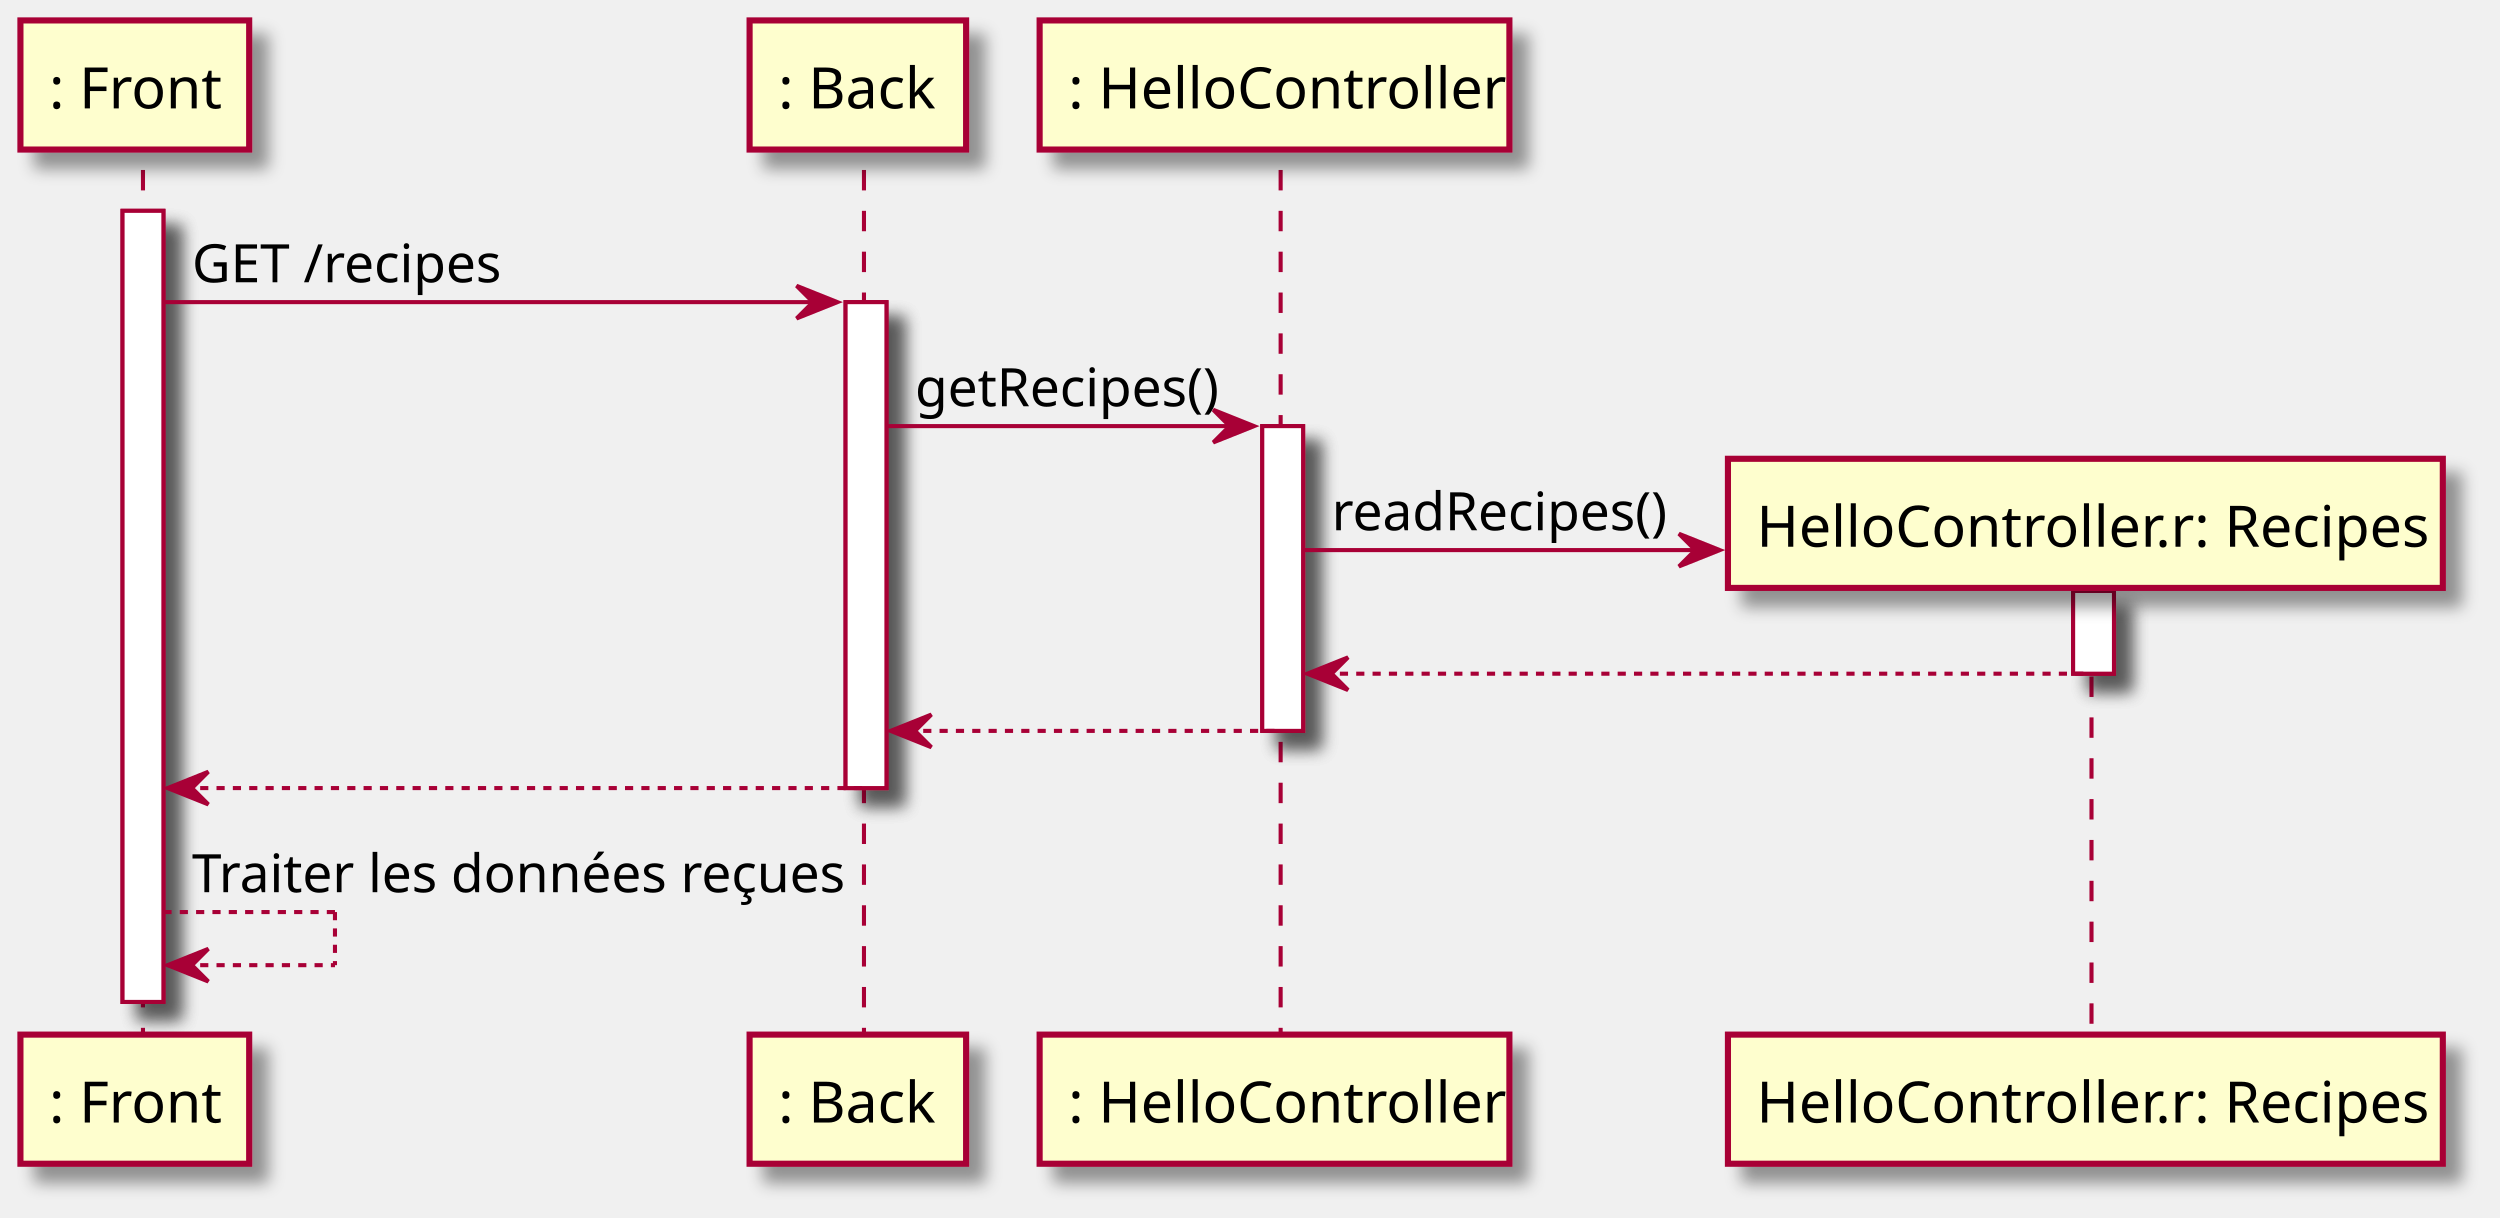
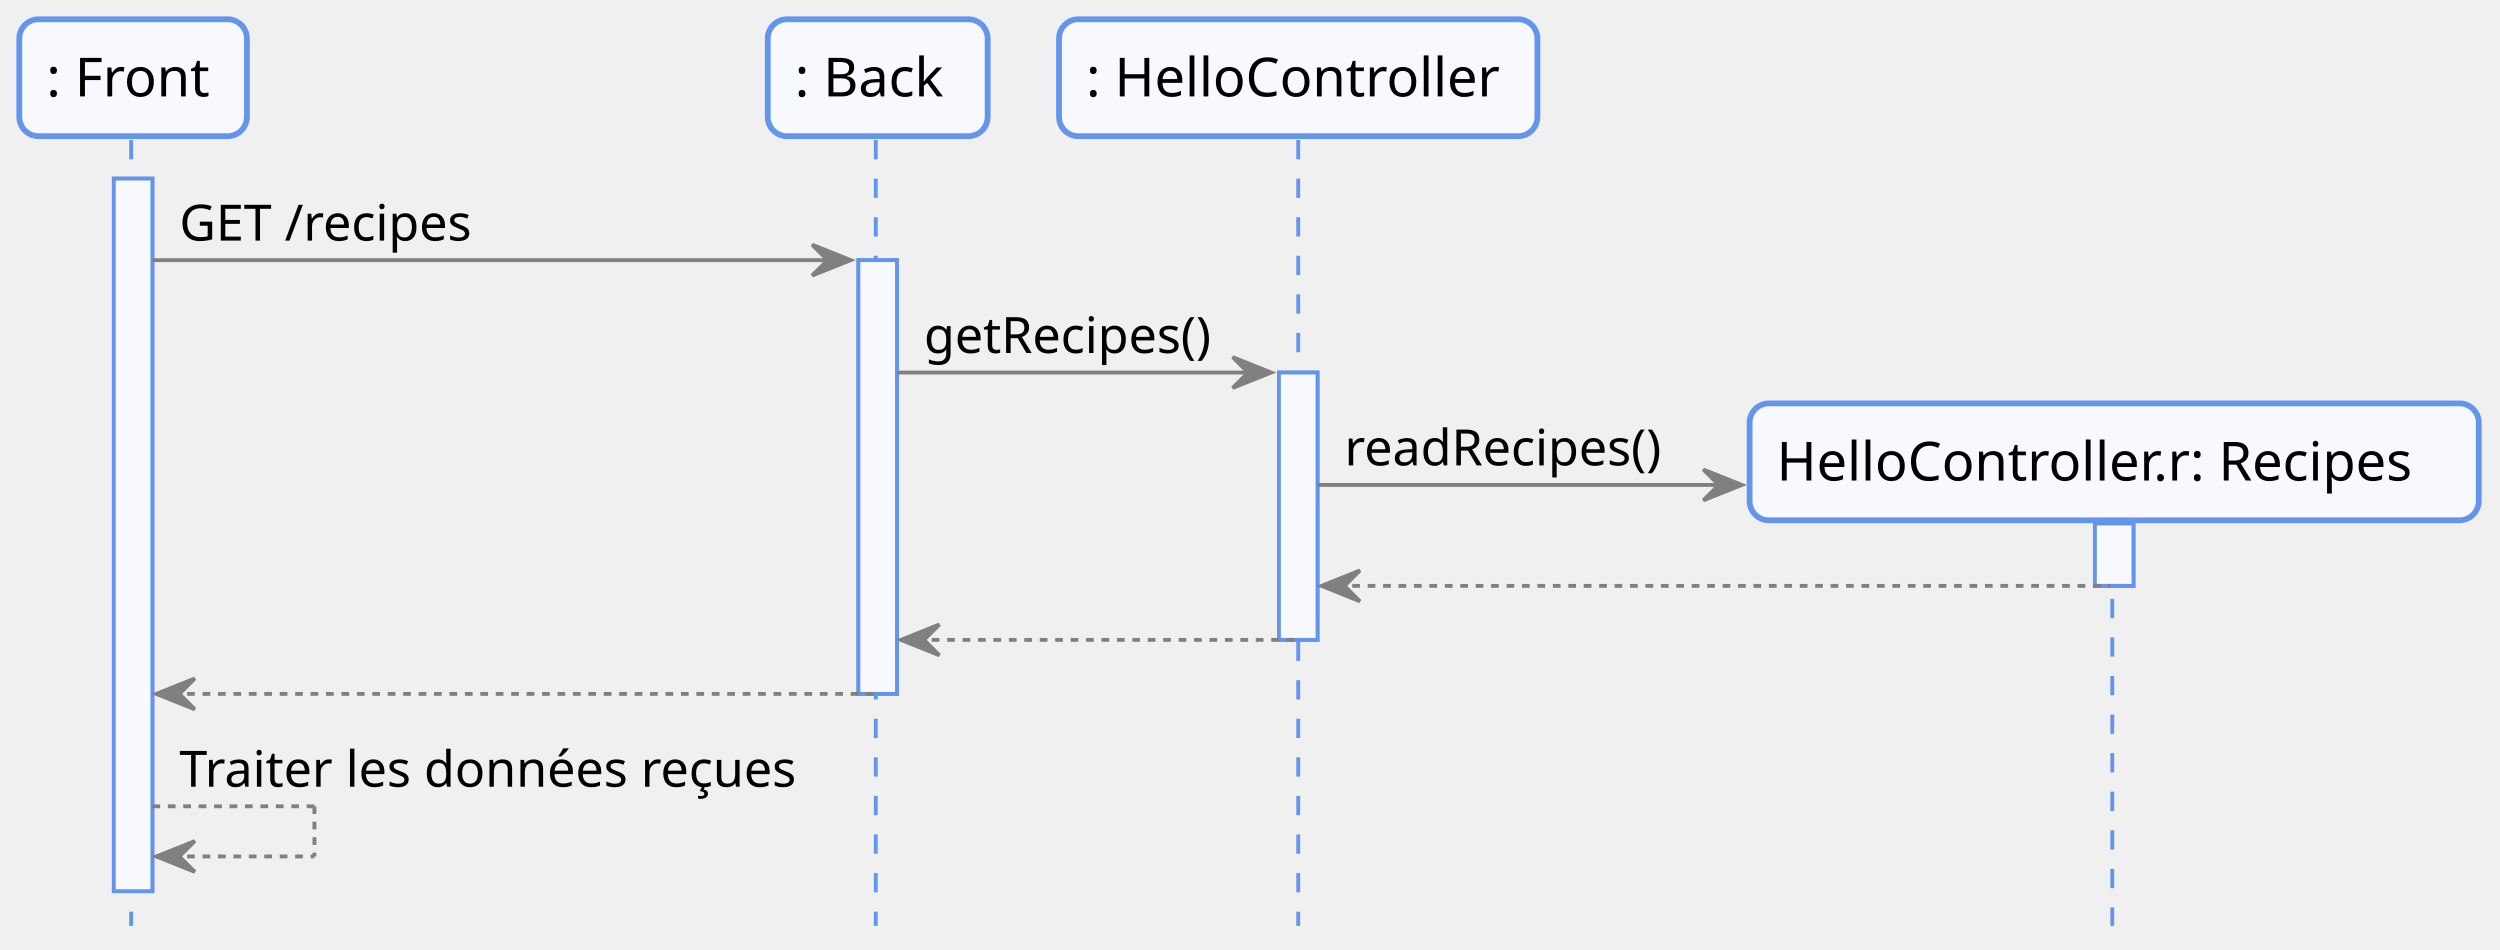
- <svg xmlns="http://www.w3.org/2000/svg" contentScriptType="application/ecmascript" contentStyleType="text/css" height="298px" preserveAspectRatio="none" style="width:612px;height:298px;" version="1.1" viewBox="0 0 612 298" width="612px" zoomAndPan="magnify">
-   <defs>
-     <filter height="300%" id="f1jz2bu3nweysl" width="300%" x="-1" y="-1">
-       <feGaussianBlur result="blurOut" stdDeviation="2.0" />
-       <feColorMatrix in="blurOut" result="blurOut2" type="matrix" values="0 0 0 0 0 0 0 0 0 0 0 0 0 0 0 0 0 0 .4 0" />
-       <feOffset dx="4.0" dy="4.0" in="blurOut2" result="blurOut3" />
-       <feBlend in="SourceGraphic" in2="blurOut3" mode="normal" />
-     </filter>
-   </defs>
+ <svg xmlns="http://www.w3.org/2000/svg" contentScriptType="application/ecmascript" contentStyleType="text/css" height="246px" preserveAspectRatio="none" style="width:648px;height:246px;" version="1.1" viewBox="0 0 648 246" width="648px" zoomAndPan="magnify">
+   <defs />
  <g>
-     <rect fill="#FFFFFF" filter="url(#f1jz2bu3nweysl)" height="193.664" style="stroke: #A80036; stroke-width: 1.0;" width="10" x="30" y="51.609" />
-     <rect fill="#FFFFFF" filter="url(#f1jz2bu3nweysl)" height="118.961" style="stroke: #A80036; stroke-width: 1.0;" width="10" x="207" y="73.961" />
-     <rect fill="#FFFFFF" filter="url(#f1jz2bu3nweysl)" height="74.609" style="stroke: #A80036; stroke-width: 1.0;" width="10" x="309" y="104.312" />
-     <rect fill="#FFFFFF" filter="url(#f1jz2bu3nweysl)" height="20.258" style="stroke: #A80036; stroke-width: 1.0;" width="10" x="507.5" y="144.664" />
-     <line style="stroke: #A80036; stroke-width: 1.0; stroke-dasharray: 5.0,5.0;" x1="35" x2="35" y1="41.609" y2="254.273" />
-     <line style="stroke: #A80036; stroke-width: 1.0; stroke-dasharray: 5.0,5.0;" x1="211.5" x2="211.5" y1="41.609" y2="254.273" />
-     <line style="stroke: #A80036; stroke-width: 1.0; stroke-dasharray: 5.0,5.0;" x1="313.5" x2="313.5" y1="41.609" y2="254.273" />
-     <line style="stroke: #A80036; stroke-width: 1.0; stroke-dasharray: 5.0,5.0;" x1="512" x2="512" y1="145.617" y2="254.273" />
-     <rect fill="#FEFECE" filter="url(#f1jz2bu3nweysl)" height="31.609" style="stroke: #A80036; stroke-width: 1.5;" width="56" x="5" y="5" />
-     <text fill="#000000" font-family="sans-serif" font-size="14" lengthAdjust="spacingAndGlyphs" textLength="42" x="12" y="26.533">: Front</text>
-     <rect fill="#FEFECE" filter="url(#f1jz2bu3nweysl)" height="31.609" style="stroke: #A80036; stroke-width: 1.5;" width="56" x="5" y="253.273" />
-     <text fill="#000000" font-family="sans-serif" font-size="14" lengthAdjust="spacingAndGlyphs" textLength="42" x="12" y="274.807">: Front</text>
-     <rect fill="#FEFECE" filter="url(#f1jz2bu3nweysl)" height="31.609" style="stroke: #A80036; stroke-width: 1.5;" width="53" x="183.5" y="5" />
-     <text fill="#000000" font-family="sans-serif" font-size="14" lengthAdjust="spacingAndGlyphs" textLength="39" x="190.5" y="26.533">: Back</text>
-     <rect fill="#FEFECE" filter="url(#f1jz2bu3nweysl)" height="31.609" style="stroke: #A80036; stroke-width: 1.5;" width="53" x="183.5" y="253.273" />
-     <text fill="#000000" font-family="sans-serif" font-size="14" lengthAdjust="spacingAndGlyphs" textLength="39" x="190.5" y="274.807">: Back</text>
-     <rect fill="#FEFECE" filter="url(#f1jz2bu3nweysl)" height="31.609" style="stroke: #A80036; stroke-width: 1.5;" width="115" x="254.5" y="5" />
-     <text fill="#000000" font-family="sans-serif" font-size="14" lengthAdjust="spacingAndGlyphs" textLength="101" x="261.5" y="26.533">: HelloController</text>
-     <rect fill="#FEFECE" filter="url(#f1jz2bu3nweysl)" height="31.609" style="stroke: #A80036; stroke-width: 1.5;" width="115" x="254.5" y="253.273" />
-     <text fill="#000000" font-family="sans-serif" font-size="14" lengthAdjust="spacingAndGlyphs" textLength="101" x="261.5" y="274.807">: HelloController</text>
-     <rect fill="#FEFECE" filter="url(#f1jz2bu3nweysl)" height="31.609" style="stroke: #A80036; stroke-width: 1.5;" width="175" x="423" y="253.273" />
-     <text fill="#000000" font-family="sans-serif" font-size="14" lengthAdjust="spacingAndGlyphs" textLength="161" x="430" y="274.807">HelloController.r: Recipes</text>
-     <rect fill="#FFFFFF" filter="url(#f1jz2bu3nweysl)" height="193.664" style="stroke: #A80036; stroke-width: 1.0;" width="10" x="30" y="51.609" />
-     <rect fill="#FFFFFF" filter="url(#f1jz2bu3nweysl)" height="118.961" style="stroke: #A80036; stroke-width: 1.0;" width="10" x="207" y="73.961" />
-     <rect fill="#FFFFFF" filter="url(#f1jz2bu3nweysl)" height="74.609" style="stroke: #A80036; stroke-width: 1.0;" width="10" x="309" y="104.312" />
-     <rect fill="#FFFFFF" filter="url(#f1jz2bu3nweysl)" height="20.258" style="stroke: #A80036; stroke-width: 1.0;" width="10" x="507.5" y="144.664" />
-     <polygon fill="#A80036" points="195,69.961,205,73.961,195,77.961,199,73.961" style="stroke: #A80036; stroke-width: 1.0;" />
-     <line style="stroke: #A80036; stroke-width: 1.0;" x1="40" x2="201" y1="73.961" y2="73.961" />
-     <text fill="#000000" font-family="sans-serif" font-size="13" lengthAdjust="spacingAndGlyphs" textLength="76" x="47" y="69.105">GET /recipes</text>
-     <polygon fill="#A80036" points="297,100.312,307,104.312,297,108.312,301,104.312" style="stroke: #A80036; stroke-width: 1.0;" />
-     <line style="stroke: #A80036; stroke-width: 1.0;" x1="217" x2="303" y1="104.312" y2="104.312" />
-     <text fill="#000000" font-family="sans-serif" font-size="13" lengthAdjust="spacingAndGlyphs" textLength="73" x="224" y="99.456">getRecipes()</text>
-     <polygon fill="#A80036" points="411,130.664,421,134.664,411,138.664,415,134.664" style="stroke: #A80036; stroke-width: 1.0;" />
-     <line style="stroke: #A80036; stroke-width: 1.0;" x1="319" x2="417" y1="134.664" y2="134.664" />
-     <text fill="#000000" font-family="sans-serif" font-size="13" lengthAdjust="spacingAndGlyphs" textLength="80" x="326" y="129.808">readRecipes()</text>
-     <rect fill="#FEFECE" filter="url(#f1jz2bu3nweysl)" height="31.609" style="stroke: #A80036; stroke-width: 1.5;" width="175" x="423" y="112.312" />
-     <text fill="#000000" font-family="sans-serif" font-size="14" lengthAdjust="spacingAndGlyphs" textLength="161" x="430" y="133.846">HelloController.r: Recipes</text>
-     <polygon fill="#A80036" points="330,160.922,320,164.922,330,168.922,326,164.922" style="stroke: #A80036; stroke-width: 1.0;" />
-     <line style="stroke: #A80036; stroke-width: 1.0; stroke-dasharray: 2.0,2.0;" x1="324" x2="511.5" y1="164.922" y2="164.922" />
-     <polygon fill="#A80036" points="228,174.922,218,178.922,228,182.922,224,178.922" style="stroke: #A80036; stroke-width: 1.0;" />
-     <line style="stroke: #A80036; stroke-width: 1.0; stroke-dasharray: 2.0,2.0;" x1="222" x2="313" y1="178.922" y2="178.922" />
-     <polygon fill="#A80036" points="51,188.922,41,192.922,51,196.922,47,192.922" style="stroke: #A80036; stroke-width: 1.0;" />
-     <line style="stroke: #A80036; stroke-width: 1.0; stroke-dasharray: 2.0,2.0;" x1="45" x2="211" y1="192.922" y2="192.922" />
-     <line style="stroke: #A80036; stroke-width: 1.0; stroke-dasharray: 2.0,2.0;" x1="40" x2="82" y1="223.273" y2="223.273" />
-     <line style="stroke: #A80036; stroke-width: 1.0; stroke-dasharray: 2.0,2.0;" x1="82" x2="82" y1="223.273" y2="236.273" />
-     <line style="stroke: #A80036; stroke-width: 1.0; stroke-dasharray: 2.0,2.0;" x1="41" x2="82" y1="236.273" y2="236.273" />
-     <polygon fill="#A80036" points="51,232.273,41,236.273,51,240.273,47,236.273" style="stroke: #A80036; stroke-width: 1.0;" />
-     <text fill="#000000" font-family="sans-serif" font-size="13" lengthAdjust="spacingAndGlyphs" textLength="153" x="47" y="218.417">Traiter les données reçues</text>
+     <rect fill="#F8F8FF" height="184.695" style="stroke:#6495ED;stroke-width:1.0;" width="10" x="29.5" y="46.297" />
+     <rect fill="#F8F8FF" height="112.43" style="stroke:#6495ED;stroke-width:1.0;" width="10" x="222.5" y="67.43" />
+     <rect fill="#F8F8FF" height="69.297" style="stroke:#6495ED;stroke-width:1.0;" width="10" x="331.5" y="96.562" />
+     <rect fill="#F8F8FF" height="16.164" style="stroke:#6495ED;stroke-width:1.0;" width="10" x="543" y="135.695" />
+     <line style="stroke:#6495ED;stroke-width:1.0;stroke-dasharray:5.0,5.0;" x1="34" x2="34" y1="36.297" y2="239.992" />
+     <line style="stroke:#6495ED;stroke-width:1.0;stroke-dasharray:5.0,5.0;" x1="227" x2="227" y1="36.297" y2="239.992" />
+     <line style="stroke:#6495ED;stroke-width:1.0;stroke-dasharray:5.0,5.0;" x1="336.5" x2="336.5" y1="36.297" y2="239.992" />
+     <line style="stroke:#6495ED;stroke-width:1.0;stroke-dasharray:5.0,5.0;" x1="547.5" x2="547.5" y1="135.211" y2="239.992" />
+     <rect fill="#F8F8FF" height="30.297" rx="5" ry="5" style="stroke:#6495ED;stroke-width:1.5;" width="59" x="5" y="5" />
+     <text fill="#000000" font-family="sans-serif" font-size="14" lengthAdjust="spacingAndGlyphs" textLength="45" x="12" y="24.995">: Front</text>
+     <rect fill="#F8F8FF" height="30.297" rx="5" ry="5" style="stroke:#6495ED;stroke-width:1.5;" width="57" x="199" y="5" />
+     <text fill="#000000" font-family="sans-serif" font-size="14" lengthAdjust="spacingAndGlyphs" textLength="43" x="206" y="24.995">: Back</text>
+     <rect fill="#F8F8FF" height="30.297" rx="5" ry="5" style="stroke:#6495ED;stroke-width:1.5;" width="124" x="274.5" y="5" />
+     <text fill="#000000" font-family="sans-serif" font-size="14" lengthAdjust="spacingAndGlyphs" textLength="110" x="281.5" y="24.995">: HelloController</text>
+     <rect fill="#F8F8FF" height="184.695" style="stroke:#6495ED;stroke-width:1.0;" width="10" x="29.5" y="46.297" />
+     <rect fill="#F8F8FF" height="112.43" style="stroke:#6495ED;stroke-width:1.0;" width="10" x="222.5" y="67.43" />
+     <rect fill="#F8F8FF" height="69.297" style="stroke:#6495ED;stroke-width:1.0;" width="10" x="331.5" y="96.562" />
+     <rect fill="#F8F8FF" height="16.164" style="stroke:#6495ED;stroke-width:1.0;" width="10" x="543" y="135.695" />
+     <polygon fill="#808080" points="210.5,63.43,220.5,67.43,210.5,71.43,214.5,67.43" style="stroke:#808080;stroke-width:1.0;" />
+     <line style="stroke:#808080;stroke-width:1.0;" x1="39.5" x2="216.5" y1="67.43" y2="67.43" />
+     <text fill="#000000" font-family="sans-serif" font-size="13" lengthAdjust="spacingAndGlyphs" textLength="79" x="46.5" y="62.364">GET /recipes</text>
+     <polygon fill="#808080" points="319.5,92.562,329.5,96.562,319.5,100.562,323.5,96.562" style="stroke:#808080;stroke-width:1.0;" />
+     <line style="stroke:#808080;stroke-width:1.0;" x1="232.5" x2="325.5" y1="96.562" y2="96.562" />
+     <text fill="#000000" font-family="sans-serif" font-size="13" lengthAdjust="spacingAndGlyphs" textLength="80" x="239.5" y="91.497">getRecipes()</text>
+     <polygon fill="#808080" points="441.5,121.695,451.5,125.695,441.5,129.695,445.5,125.695" style="stroke:#808080;stroke-width:1.0;" />
+     <line style="stroke:#808080;stroke-width:1.0;" x1="341.5" x2="447.5" y1="125.695" y2="125.695" />
+     <text fill="#000000" font-family="sans-serif" font-size="13" lengthAdjust="spacingAndGlyphs" textLength="88" x="348.5" y="120.629">readRecipes()</text>
+     <rect fill="#F8F8FF" height="30.297" rx="5" ry="5" style="stroke:#6495ED;stroke-width:1.5;" width="189" x="453.5" y="104.562" />
+     <text fill="#000000" font-family="sans-serif" font-size="14" lengthAdjust="spacingAndGlyphs" textLength="175" x="460.5" y="124.558">HelloController.r: Recipes</text>
+     <polygon fill="#808080" points="352.5,147.859,342.5,151.859,352.5,155.859,348.5,151.859" style="stroke:#808080;stroke-width:1.0;" />
+     <line style="stroke:#808080;stroke-width:1.0;stroke-dasharray:2.0,2.0;" x1="346.5" x2="547" y1="151.859" y2="151.859" />
+     <polygon fill="#808080" points="243.5,161.859,233.5,165.859,243.5,169.859,239.5,165.859" style="stroke:#808080;stroke-width:1.0;" />
+     <line style="stroke:#808080;stroke-width:1.0;stroke-dasharray:2.0,2.0;" x1="237.5" x2="335.5" y1="165.859" y2="165.859" />
+     <polygon fill="#808080" points="50.5,175.859,40.5,179.859,50.5,183.859,46.5,179.859" style="stroke:#808080;stroke-width:1.0;" />
+     <line style="stroke:#808080;stroke-width:1.0;stroke-dasharray:2.0,2.0;" x1="44.5" x2="226.5" y1="179.859" y2="179.859" />
+     <line style="stroke:#808080;stroke-width:1.0;stroke-dasharray:2.0,2.0;" x1="39.5" x2="81.5" y1="208.992" y2="208.992" />
+     <line style="stroke:#808080;stroke-width:1.0;stroke-dasharray:2.0,2.0;" x1="81.5" x2="81.5" y1="208.992" y2="221.992" />
+     <line style="stroke:#808080;stroke-width:1.0;stroke-dasharray:2.0,2.0;" x1="40.5" x2="81.5" y1="221.992" y2="221.992" />
+     <polygon fill="#808080" points="50.5,217.992,40.5,221.992,50.5,225.992,46.5,221.992" style="stroke:#808080;stroke-width:1.0;" />
+     <text fill="#000000" font-family="sans-serif" font-size="13" lengthAdjust="spacingAndGlyphs" textLength="169" x="46.5" y="203.926">Traiter les données reçues</text>
  </g>
</svg>
